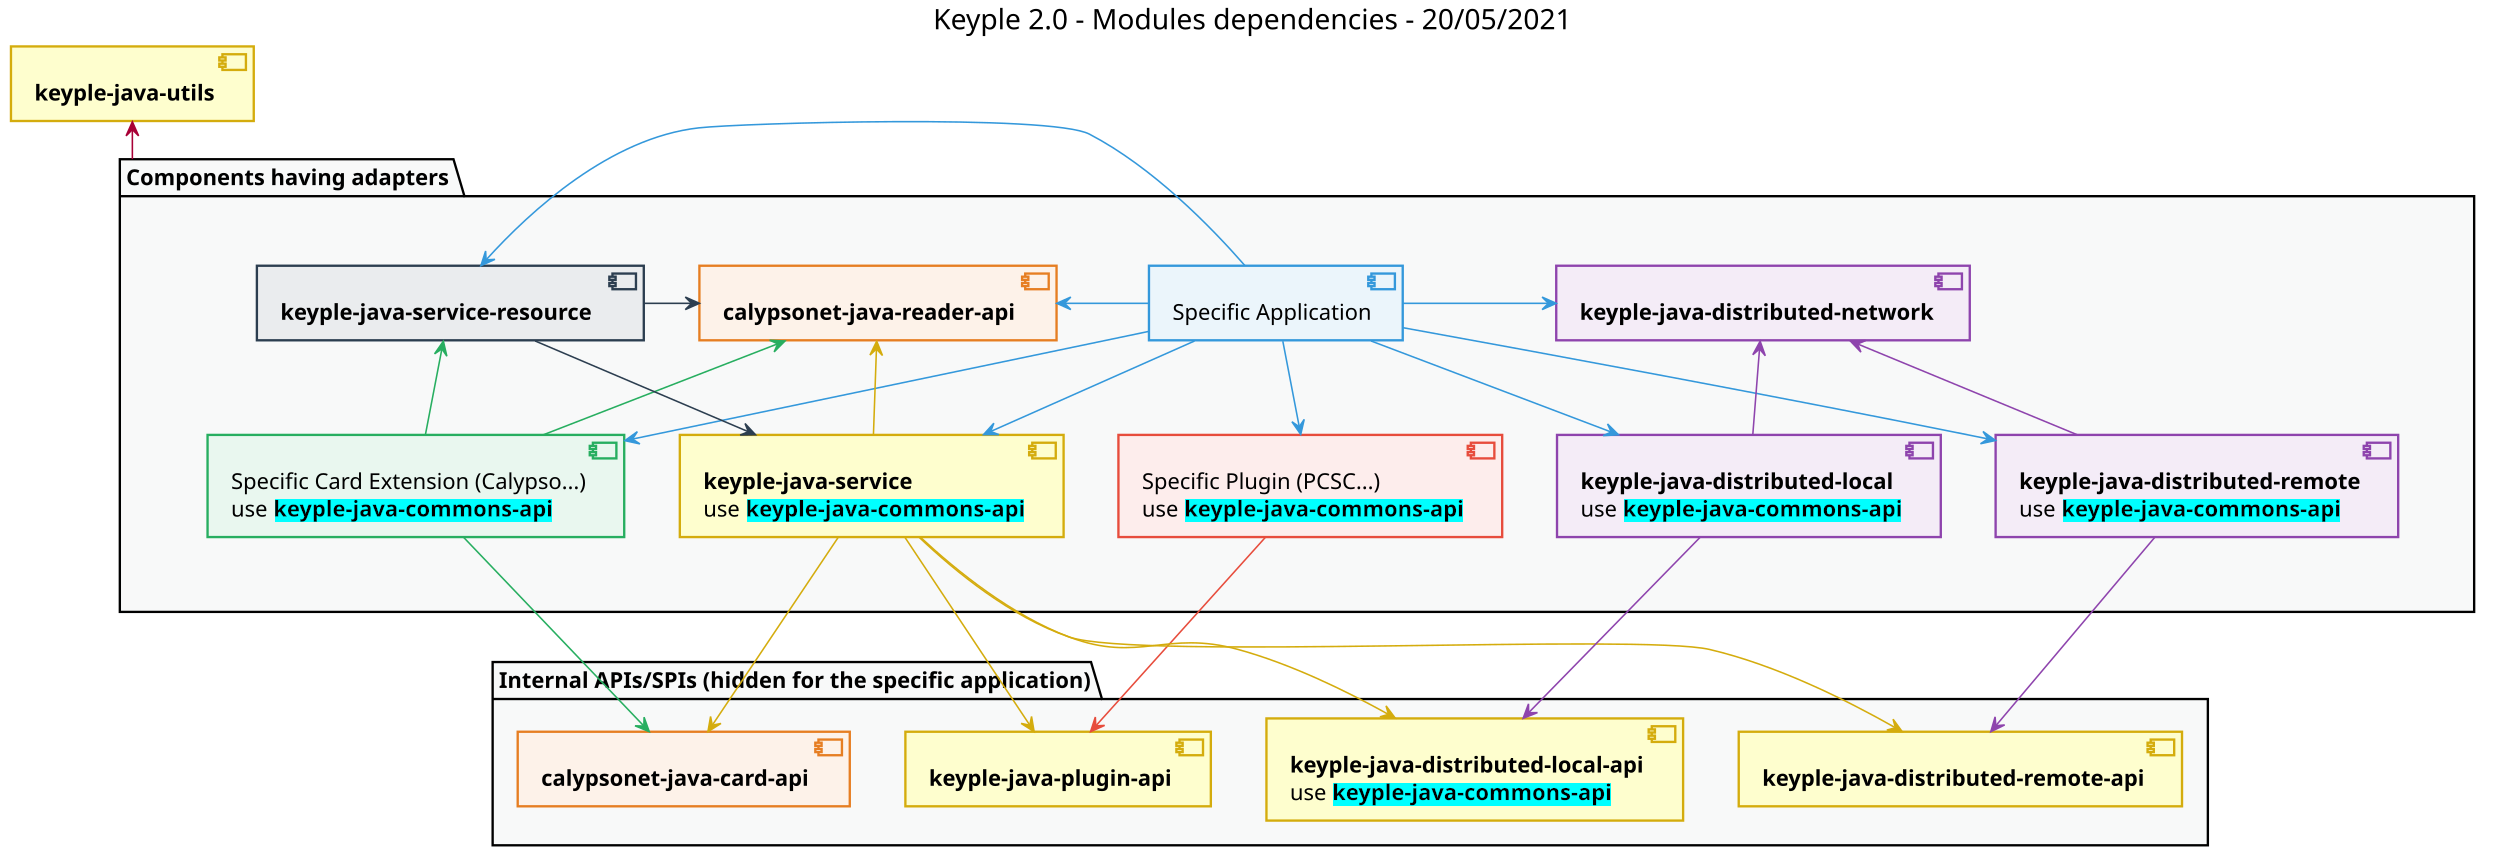
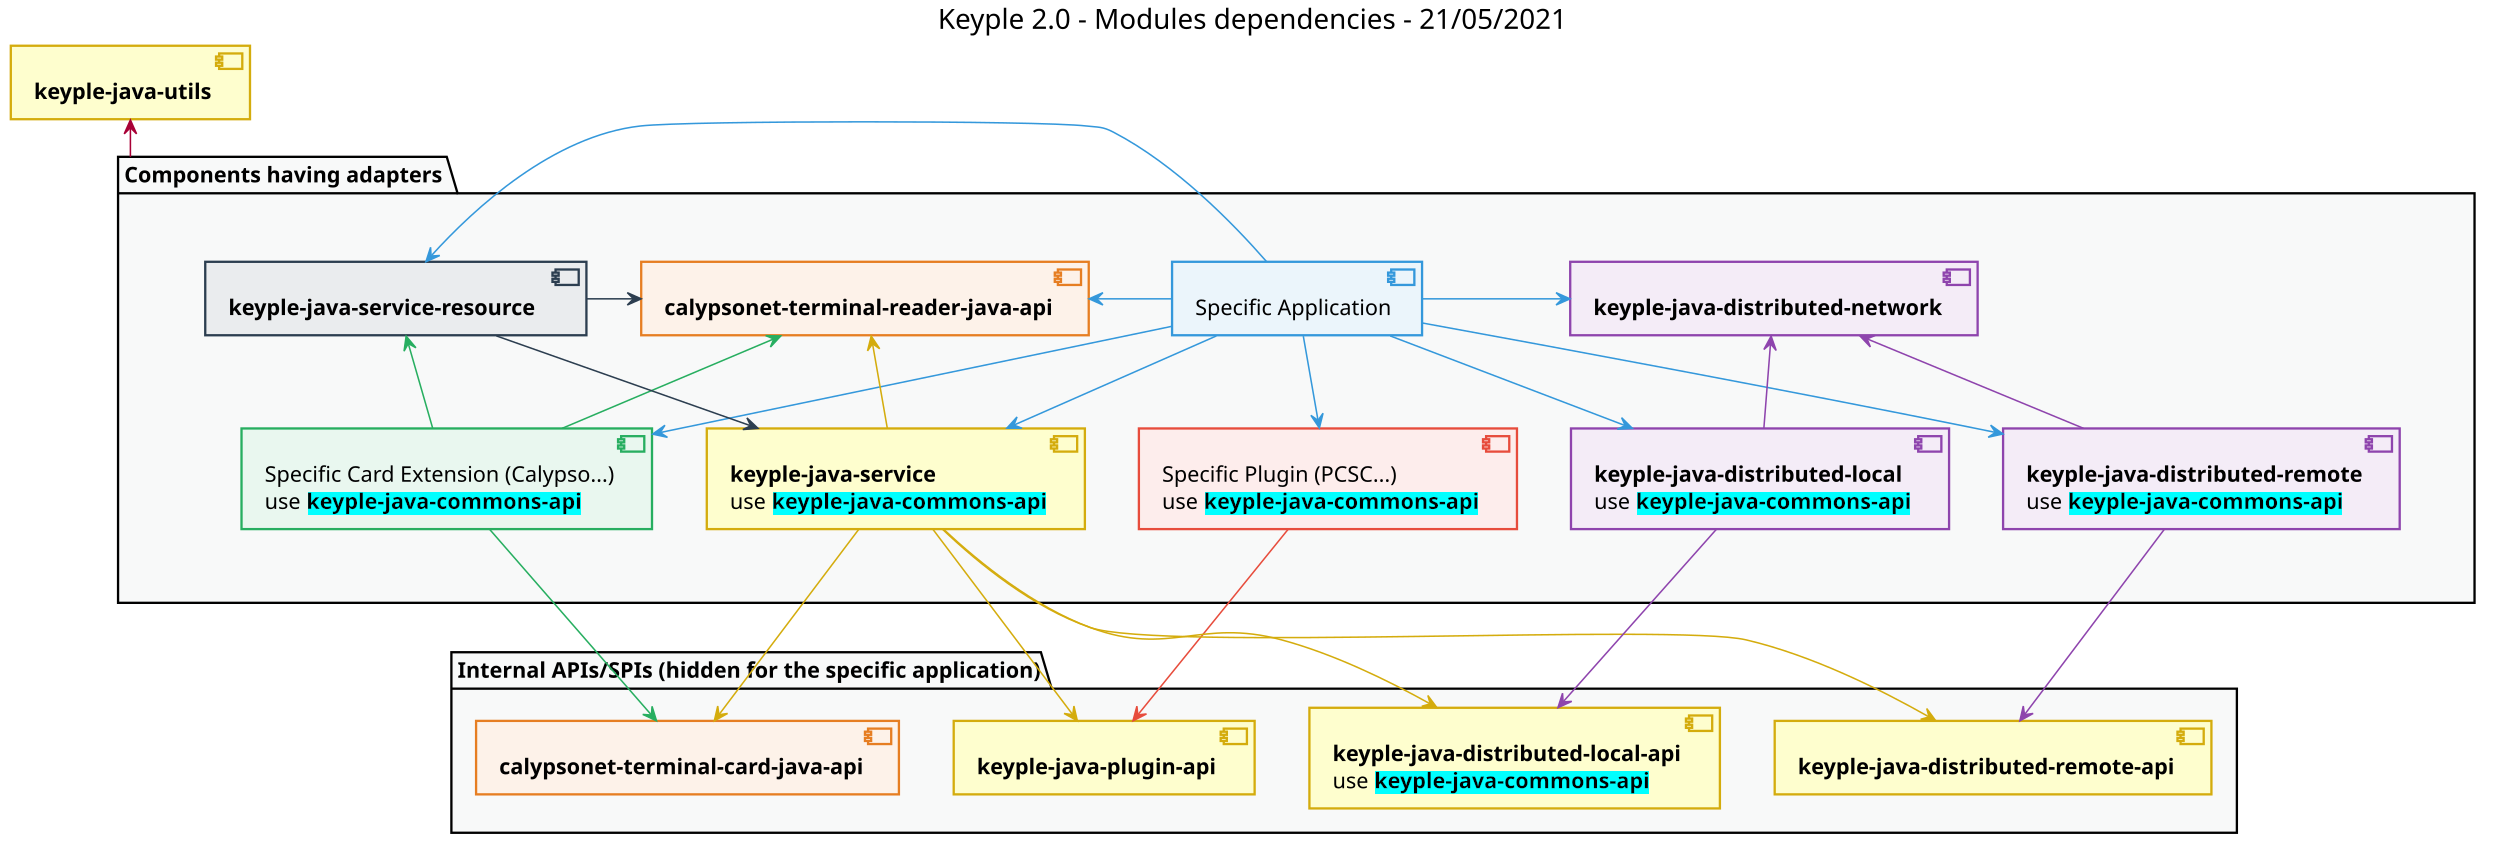
- <svg xmlns="http://www.w3.org/2000/svg" contentScriptType="application/ecmascript" contentStyleType="text/css" height="1365px" preserveAspectRatio="none" style="width:3990px;height:1365px;" version="1.1" viewBox="0 0 3990 1365" width="3990px" zoomAndPan="magnify">
+ <svg xmlns="http://www.w3.org/2000/svg" contentScriptType="application/ecmascript" contentStyleType="text/css" height="1365px" preserveAspectRatio="none" style="width:4050px;height:1365px;" version="1.1" viewBox="0 0 4050 1365" width="4050px" zoomAndPan="magnify">
  <defs>
-     <filter height="1" id="b7aidb6h3gemu0" width="1" x="0" y="0">
+     <filter height="1" id="b1fdxbdo83kzq50" width="1" x="0" y="0">
      <feFlood flood-color="#00FFFF" result="flood" />
      <feComposite in="SourceGraphic" in2="flood" operator="over" />
    </filter>
  </defs>
  <g>
-     <text fill="#000000" font-family="sans-serif" font-size="45" lengthAdjust="spacing" textLength="980" x="1489.375" y="46.714">Keyple 2.0 - Modules dependencies - 20/05/2021</text>
-     <polygon fill="#F8F9F9" points="191.25,254.102,723.75,254.102,741.25,313.125,3948.75,313.125,3948.75,976.602,191.25,976.602,191.25,254.102" style="stroke:#000000;stroke-width:3.75;" />
+     <text fill="#000000" font-family="sans-serif" font-size="45" lengthAdjust="spacing" textLength="980" x="1519.375" y="46.714">Keyple 2.0 - Modules dependencies - 21/05/2021</text>
+     <polygon fill="#F8F9F9" points="191.25,254.102,723.75,254.102,741.25,313.125,4008.75,313.125,4008.75,976.602,191.25,976.602,191.25,254.102" style="stroke:#000000;stroke-width:3.75;" />
    <line style="stroke:#000000;stroke-width:3.75;" x1="191.25" x2="741.25" y1="313.125" y2="313.125" />
    <text fill="#000000" font-family="sans-serif" font-size="35" font-weight="bold" lengthAdjust="spacing" textLength="517.5" x="201.25" y="295.435">Components having adapters</text>
-     <polygon fill="#F8F9F9" points="786.25,1056.602,1741.25,1056.602,1758.75,1115.625,3523.75,1115.625,3523.75,1349.102,786.25,1349.102,786.25,1056.602" style="stroke:#000000;stroke-width:3.75;" />
-     <line style="stroke:#000000;stroke-width:3.75;" x1="786.25" x2="1758.75" y1="1115.625" y2="1115.625" />
-     <text fill="#000000" font-family="sans-serif" font-size="35" font-weight="bold" lengthAdjust="spacing" textLength="940" x="796.25" y="1097.935">Internal APIs/SPIs (hidden for the specific application)</text>
-     <rect fill="#EBF5FB" height="119.023" style="stroke:#3498DB;stroke-width:3.75;" width="405" x="1833.75" y="424.102" />
-     <rect fill="#EBF5FB" height="25" style="stroke:#3498DB;stroke-width:3.75;" width="37.5" x="2188.75" y="436.602" />
-     <rect fill="#EBF5FB" height="5" style="stroke:#3498DB;stroke-width:3.75;" width="10" x="2183.75" y="441.602" />
-     <rect fill="#EBF5FB" height="5" style="stroke:#3498DB;stroke-width:3.75;" width="10" x="2183.75" y="451.602" />
-     <text fill="#000000" font-family="sans-serif" font-size="35" lengthAdjust="spacing" textLength="305" x="1871.25" y="510.435">Specific Application</text>
-     <rect fill="#FDEDEC" height="163.047" style="stroke:#E74C3C;stroke-width:3.75;" width="612.5" x="1785" y="694.102" />
-     <rect fill="#FDEDEC" height="25" style="stroke:#E74C3C;stroke-width:3.75;" width="37.5" x="2347.5" y="706.602" />
-     <rect fill="#FDEDEC" height="5" style="stroke:#E74C3C;stroke-width:3.75;" width="10" x="2342.5" y="711.602" />
-     <rect fill="#FDEDEC" height="5" style="stroke:#E74C3C;stroke-width:3.75;" width="10" x="2342.5" y="721.602" />
-     <text fill="#000000" font-family="sans-serif" font-size="35" lengthAdjust="spacing" textLength="390" x="1822.5" y="780.435">Specific Plugin (PCSC...)</text>
-     <text fill="#000000" font-family="sans-serif" font-size="35" lengthAdjust="spacing" textLength="57.5" x="1822.5" y="824.458">use</text>
-     <text fill="#000000" filter="url(#b7aidb6h3gemu0)" font-family="sans-serif" font-size="35" font-weight="bold" lengthAdjust="spacing" textLength="445" x="1890" y="824.458">keyple-java-commons-api</text>
-     <rect fill="#E9F7EF" height="163.047" style="stroke:#27AE60;stroke-width:3.75;" width="665" x="331.25" y="694.102" />
-     <rect fill="#E9F7EF" height="25" style="stroke:#27AE60;stroke-width:3.75;" width="37.5" x="946.25" y="706.602" />
-     <rect fill="#E9F7EF" height="5" style="stroke:#27AE60;stroke-width:3.75;" width="10" x="941.25" y="711.602" />
-     <rect fill="#E9F7EF" height="5" style="stroke:#27AE60;stroke-width:3.75;" width="10" x="941.25" y="721.602" />
-     <text fill="#000000" font-family="sans-serif" font-size="35" lengthAdjust="spacing" textLength="565" x="368.75" y="780.435">Specific Card Extension (Calypso...)</text>
-     <text fill="#000000" font-family="sans-serif" font-size="35" lengthAdjust="spacing" textLength="57.5" x="368.75" y="824.458">use</text>
-     <text fill="#000000" filter="url(#b7aidb6h3gemu0)" font-family="sans-serif" font-size="35" font-weight="bold" lengthAdjust="spacing" textLength="445" x="436.25" y="824.458">keyple-java-commons-api</text>
-     <rect fill="#FDF2E9" height="119.023" style="stroke:#E67E22;stroke-width:3.75;" width="570" x="1116.25" y="424.102" />
-     <rect fill="#FDF2E9" height="25" style="stroke:#E67E22;stroke-width:3.75;" width="37.5" x="1636.25" y="436.602" />
-     <rect fill="#FDF2E9" height="5" style="stroke:#E67E22;stroke-width:3.75;" width="10" x="1631.25" y="441.602" />
-     <rect fill="#FDF2E9" height="5" style="stroke:#E67E22;stroke-width:3.75;" width="10" x="1631.25" y="451.602" />
-     <text fill="#000000" font-family="sans-serif" font-size="35" font-weight="bold" lengthAdjust="spacing" textLength="470" x="1153.75" y="510.435">calypsonet-java-reader-api</text>
-     <rect fill="#FEFECE" height="163.047" style="stroke:#D4AC0D;stroke-width:3.75;" width="612.5" x="1085" y="694.102" />
-     <rect fill="#FEFECE" height="25" style="stroke:#D4AC0D;stroke-width:3.75;" width="37.5" x="1647.5" y="706.602" />
-     <rect fill="#FEFECE" height="5" style="stroke:#D4AC0D;stroke-width:3.75;" width="10" x="1642.5" y="711.602" />
-     <rect fill="#FEFECE" height="5" style="stroke:#D4AC0D;stroke-width:3.75;" width="10" x="1642.5" y="721.602" />
-     <text fill="#000000" font-family="sans-serif" font-size="35" font-weight="bold" lengthAdjust="spacing" textLength="345" x="1122.5" y="780.435">keyple-java-service</text>
-     <text fill="#000000" font-family="sans-serif" font-size="35" lengthAdjust="spacing" textLength="57.5" x="1122.5" y="824.458">use</text>
-     <text fill="#000000" filter="url(#b7aidb6h3gemu0)" font-family="sans-serif" font-size="35" font-weight="bold" lengthAdjust="spacing" textLength="445" x="1190" y="824.458">keyple-java-commons-api</text>
-     <rect fill="#EAECEE" height="119.023" style="stroke:#2C3E50;stroke-width:3.75;" width="617.5" x="410" y="424.102" />
-     <rect fill="#EAECEE" height="25" style="stroke:#2C3E50;stroke-width:3.75;" width="37.5" x="977.5" y="436.602" />
-     <rect fill="#EAECEE" height="5" style="stroke:#2C3E50;stroke-width:3.75;" width="10" x="972.5" y="441.602" />
-     <rect fill="#EAECEE" height="5" style="stroke:#2C3E50;stroke-width:3.75;" width="10" x="972.5" y="451.602" />
-     <text fill="#000000" font-family="sans-serif" font-size="35" font-weight="bold" lengthAdjust="spacing" textLength="517.5" x="447.5" y="510.435">keyple-java-service-resource</text>
-     <rect fill="#F4ECF7" height="163.047" style="stroke:#8E44AD;stroke-width:3.75;" width="612.5" x="2485" y="694.102" />
-     <rect fill="#F4ECF7" height="25" style="stroke:#8E44AD;stroke-width:3.75;" width="37.5" x="3047.5" y="706.602" />
-     <rect fill="#F4ECF7" height="5" style="stroke:#8E44AD;stroke-width:3.75;" width="10" x="3042.5" y="711.602" />
-     <rect fill="#F4ECF7" height="5" style="stroke:#8E44AD;stroke-width:3.75;" width="10" x="3042.5" y="721.602" />
-     <text fill="#000000" font-family="sans-serif" font-size="35" font-weight="bold" lengthAdjust="spacing" textLength="500" x="2522.5" y="780.435">keyple-java-distributed-local</text>
-     <text fill="#000000" font-family="sans-serif" font-size="35" lengthAdjust="spacing" textLength="57.5" x="2522.5" y="824.458">use</text>
-     <text fill="#000000" filter="url(#b7aidb6h3gemu0)" font-family="sans-serif" font-size="35" font-weight="bold" lengthAdjust="spacing" textLength="445" x="2590" y="824.458">keyple-java-commons-api</text>
-     <rect fill="#F4ECF7" height="119.023" style="stroke:#8E44AD;stroke-width:3.75;" width="660" x="2483.75" y="424.102" />
-     <rect fill="#F4ECF7" height="25" style="stroke:#8E44AD;stroke-width:3.75;" width="37.5" x="3093.75" y="436.602" />
-     <rect fill="#F4ECF7" height="5" style="stroke:#8E44AD;stroke-width:3.75;" width="10" x="3088.75" y="441.602" />
-     <rect fill="#F4ECF7" height="5" style="stroke:#8E44AD;stroke-width:3.75;" width="10" x="3088.75" y="451.602" />
-     <text fill="#000000" font-family="sans-serif" font-size="35" font-weight="bold" lengthAdjust="spacing" textLength="560" x="2521.25" y="510.435">keyple-java-distributed-network</text>
-     <rect fill="#F4ECF7" height="163.047" style="stroke:#8E44AD;stroke-width:3.75;" width="642.5" x="3185" y="694.102" />
-     <rect fill="#F4ECF7" height="25" style="stroke:#8E44AD;stroke-width:3.75;" width="37.5" x="3777.5" y="706.602" />
-     <rect fill="#F4ECF7" height="5" style="stroke:#8E44AD;stroke-width:3.75;" width="10" x="3772.5" y="711.602" />
-     <rect fill="#F4ECF7" height="5" style="stroke:#8E44AD;stroke-width:3.75;" width="10" x="3772.5" y="721.602" />
-     <text fill="#000000" font-family="sans-serif" font-size="35" font-weight="bold" lengthAdjust="spacing" textLength="542.5" x="3222.5" y="780.435">keyple-java-distributed-remote</text>
-     <text fill="#000000" font-family="sans-serif" font-size="35" lengthAdjust="spacing" textLength="57.5" x="3222.5" y="824.458">use</text>
-     <text fill="#000000" filter="url(#b7aidb6h3gemu0)" font-family="sans-serif" font-size="35" font-weight="bold" lengthAdjust="spacing" textLength="445" x="3290" y="824.458">keyple-java-commons-api</text>
-     <rect fill="#FEFECE" height="119.023" style="stroke:#D4AC0D;stroke-width:3.75;" width="487.5" x="1445" y="1167.852" />
-     <rect fill="#FEFECE" height="25" style="stroke:#D4AC0D;stroke-width:3.75;" width="37.5" x="1882.5" y="1180.352" />
-     <rect fill="#FEFECE" height="5" style="stroke:#D4AC0D;stroke-width:3.75;" width="10" x="1877.5" y="1185.352" />
-     <rect fill="#FEFECE" height="5" style="stroke:#D4AC0D;stroke-width:3.75;" width="10" x="1877.5" y="1195.352" />
-     <text fill="#000000" font-family="sans-serif" font-size="35" font-weight="bold" lengthAdjust="spacing" textLength="387.5" x="1482.5" y="1254.185">keyple-java-plugin-api</text>
-     <rect fill="#FDF2E9" height="119.023" style="stroke:#E67E22;stroke-width:3.75;" width="530" x="826.25" y="1167.852" />
-     <rect fill="#FDF2E9" height="25" style="stroke:#E67E22;stroke-width:3.75;" width="37.5" x="1306.25" y="1180.352" />
-     <rect fill="#FDF2E9" height="5" style="stroke:#E67E22;stroke-width:3.75;" width="10" x="1301.25" y="1185.352" />
-     <rect fill="#FDF2E9" height="5" style="stroke:#E67E22;stroke-width:3.75;" width="10" x="1301.25" y="1195.352" />
-     <text fill="#000000" font-family="sans-serif" font-size="35" font-weight="bold" lengthAdjust="spacing" textLength="430" x="863.75" y="1254.185">calypsonet-java-card-api</text>
-     <rect fill="#FEFECE" height="163.047" style="stroke:#D4AC0D;stroke-width:3.75;" width="665" x="2021.25" y="1146.602" />
-     <rect fill="#FEFECE" height="25" style="stroke:#D4AC0D;stroke-width:3.75;" width="37.5" x="2636.25" y="1159.102" />
-     <rect fill="#FEFECE" height="5" style="stroke:#D4AC0D;stroke-width:3.75;" width="10" x="2631.25" y="1164.102" />
-     <rect fill="#FEFECE" height="5" style="stroke:#D4AC0D;stroke-width:3.75;" width="10" x="2631.25" y="1174.102" />
-     <text fill="#000000" font-family="sans-serif" font-size="35" font-weight="bold" lengthAdjust="spacing" textLength="565" x="2058.75" y="1232.935">keyple-java-distributed-local-api</text>
-     <text fill="#000000" font-family="sans-serif" font-size="35" lengthAdjust="spacing" textLength="57.5" x="2058.75" y="1276.958">use</text>
-     <text fill="#000000" filter="url(#b7aidb6h3gemu0)" font-family="sans-serif" font-size="35" font-weight="bold" lengthAdjust="spacing" textLength="445" x="2126.25" y="1276.958">keyple-java-commons-api</text>
-     <rect fill="#FEFECE" height="119.023" style="stroke:#D4AC0D;stroke-width:3.75;" width="707.5" x="2775" y="1167.852" />
-     <rect fill="#FEFECE" height="25" style="stroke:#D4AC0D;stroke-width:3.75;" width="37.5" x="3432.5" y="1180.352" />
-     <rect fill="#FEFECE" height="5" style="stroke:#D4AC0D;stroke-width:3.75;" width="10" x="3427.5" y="1185.352" />
-     <rect fill="#FEFECE" height="5" style="stroke:#D4AC0D;stroke-width:3.75;" width="10" x="3427.5" y="1195.352" />
-     <text fill="#000000" font-family="sans-serif" font-size="35" font-weight="bold" lengthAdjust="spacing" textLength="607.5" x="2812.5" y="1254.185">keyple-java-distributed-remote-api</text>
+     <polygon fill="#F8F9F9" points="731.25,1056.602,1686.25,1056.602,1703.75,1115.625,3623.75,1115.625,3623.75,1349.102,731.25,1349.102,731.25,1056.602" style="stroke:#000000;stroke-width:3.75;" />
+     <line style="stroke:#000000;stroke-width:3.75;" x1="731.25" x2="1703.75" y1="1115.625" y2="1115.625" />
+     <text fill="#000000" font-family="sans-serif" font-size="35" font-weight="bold" lengthAdjust="spacing" textLength="940" x="741.25" y="1097.935">Internal APIs/SPIs (hidden for the specific application)</text>
+     <rect fill="#EBF5FB" height="119.023" style="stroke:#3498DB;stroke-width:3.75;" width="405" x="1898.75" y="424.102" />
+     <rect fill="#EBF5FB" height="25" style="stroke:#3498DB;stroke-width:3.75;" width="37.5" x="2253.75" y="436.602" />
+     <rect fill="#EBF5FB" height="5" style="stroke:#3498DB;stroke-width:3.75;" width="10" x="2248.75" y="441.602" />
+     <rect fill="#EBF5FB" height="5" style="stroke:#3498DB;stroke-width:3.75;" width="10" x="2248.75" y="451.602" />
+     <text fill="#000000" font-family="sans-serif" font-size="35" lengthAdjust="spacing" textLength="305" x="1936.25" y="510.435">Specific Application</text>
+     <rect fill="#FDEDEC" height="163.047" style="stroke:#E74C3C;stroke-width:3.75;" width="612.5" x="1845" y="694.102" />
+     <rect fill="#FDEDEC" height="25" style="stroke:#E74C3C;stroke-width:3.75;" width="37.5" x="2407.5" y="706.602" />
+     <rect fill="#FDEDEC" height="5" style="stroke:#E74C3C;stroke-width:3.75;" width="10" x="2402.5" y="711.602" />
+     <rect fill="#FDEDEC" height="5" style="stroke:#E74C3C;stroke-width:3.75;" width="10" x="2402.5" y="721.602" />
+     <text fill="#000000" font-family="sans-serif" font-size="35" lengthAdjust="spacing" textLength="390" x="1882.5" y="780.435">Specific Plugin (PCSC...)</text>
+     <text fill="#000000" font-family="sans-serif" font-size="35" lengthAdjust="spacing" textLength="57.5" x="1882.5" y="824.458">use</text>
+     <text fill="#000000" filter="url(#b1fdxbdo83kzq50)" font-family="sans-serif" font-size="35" font-weight="bold" lengthAdjust="spacing" textLength="445" x="1950" y="824.458">keyple-java-commons-api</text>
+     <rect fill="#E9F7EF" height="163.047" style="stroke:#27AE60;stroke-width:3.75;" width="665" x="391.25" y="694.102" />
+     <rect fill="#E9F7EF" height="25" style="stroke:#27AE60;stroke-width:3.75;" width="37.5" x="1006.25" y="706.602" />
+     <rect fill="#E9F7EF" height="5" style="stroke:#27AE60;stroke-width:3.75;" width="10" x="1001.25" y="711.602" />
+     <rect fill="#E9F7EF" height="5" style="stroke:#27AE60;stroke-width:3.75;" width="10" x="1001.25" y="721.602" />
+     <text fill="#000000" font-family="sans-serif" font-size="35" lengthAdjust="spacing" textLength="565" x="428.75" y="780.435">Specific Card Extension (Calypso...)</text>
+     <text fill="#000000" font-family="sans-serif" font-size="35" lengthAdjust="spacing" textLength="57.5" x="428.75" y="824.458">use</text>
+     <text fill="#000000" filter="url(#b1fdxbdo83kzq50)" font-family="sans-serif" font-size="35" font-weight="bold" lengthAdjust="spacing" textLength="445" x="496.25" y="824.458">keyple-java-commons-api</text>
+     <rect fill="#FDF2E9" height="119.023" style="stroke:#E67E22;stroke-width:3.75;" width="725" x="1038.75" y="424.102" />
+     <rect fill="#FDF2E9" height="25" style="stroke:#E67E22;stroke-width:3.75;" width="37.5" x="1713.75" y="436.602" />
+     <rect fill="#FDF2E9" height="5" style="stroke:#E67E22;stroke-width:3.75;" width="10" x="1708.75" y="441.602" />
+     <rect fill="#FDF2E9" height="5" style="stroke:#E67E22;stroke-width:3.75;" width="10" x="1708.75" y="451.602" />
+     <text fill="#000000" font-family="sans-serif" font-size="35" font-weight="bold" lengthAdjust="spacing" textLength="625" x="1076.25" y="510.435">calypsonet-terminal-reader-java-api</text>
+     <rect fill="#FEFECE" height="163.047" style="stroke:#D4AC0D;stroke-width:3.75;" width="612.5" x="1145" y="694.102" />
+     <rect fill="#FEFECE" height="25" style="stroke:#D4AC0D;stroke-width:3.75;" width="37.5" x="1707.5" y="706.602" />
+     <rect fill="#FEFECE" height="5" style="stroke:#D4AC0D;stroke-width:3.75;" width="10" x="1702.5" y="711.602" />
+     <rect fill="#FEFECE" height="5" style="stroke:#D4AC0D;stroke-width:3.75;" width="10" x="1702.5" y="721.602" />
+     <text fill="#000000" font-family="sans-serif" font-size="35" font-weight="bold" lengthAdjust="spacing" textLength="345" x="1182.5" y="780.435">keyple-java-service</text>
+     <text fill="#000000" font-family="sans-serif" font-size="35" lengthAdjust="spacing" textLength="57.5" x="1182.5" y="824.458">use</text>
+     <text fill="#000000" filter="url(#b1fdxbdo83kzq50)" font-family="sans-serif" font-size="35" font-weight="bold" lengthAdjust="spacing" textLength="445" x="1250" y="824.458">keyple-java-commons-api</text>
+     <rect fill="#EAECEE" height="119.023" style="stroke:#2C3E50;stroke-width:3.75;" width="617.5" x="332.5" y="424.102" />
+     <rect fill="#EAECEE" height="25" style="stroke:#2C3E50;stroke-width:3.75;" width="37.5" x="900" y="436.602" />
+     <rect fill="#EAECEE" height="5" style="stroke:#2C3E50;stroke-width:3.75;" width="10" x="895" y="441.602" />
+     <rect fill="#EAECEE" height="5" style="stroke:#2C3E50;stroke-width:3.75;" width="10" x="895" y="451.602" />
+     <text fill="#000000" font-family="sans-serif" font-size="35" font-weight="bold" lengthAdjust="spacing" textLength="517.5" x="370" y="510.435">keyple-java-service-resource</text>
+     <rect fill="#F4ECF7" height="163.047" style="stroke:#8E44AD;stroke-width:3.75;" width="612.5" x="2545" y="694.102" />
+     <rect fill="#F4ECF7" height="25" style="stroke:#8E44AD;stroke-width:3.75;" width="37.5" x="3107.5" y="706.602" />
+     <rect fill="#F4ECF7" height="5" style="stroke:#8E44AD;stroke-width:3.75;" width="10" x="3102.5" y="711.602" />
+     <rect fill="#F4ECF7" height="5" style="stroke:#8E44AD;stroke-width:3.75;" width="10" x="3102.5" y="721.602" />
+     <text fill="#000000" font-family="sans-serif" font-size="35" font-weight="bold" lengthAdjust="spacing" textLength="500" x="2582.5" y="780.435">keyple-java-distributed-local</text>
+     <text fill="#000000" font-family="sans-serif" font-size="35" lengthAdjust="spacing" textLength="57.5" x="2582.5" y="824.458">use</text>
+     <text fill="#000000" filter="url(#b1fdxbdo83kzq50)" font-family="sans-serif" font-size="35" font-weight="bold" lengthAdjust="spacing" textLength="445" x="2650" y="824.458">keyple-java-commons-api</text>
+     <rect fill="#F4ECF7" height="119.023" style="stroke:#8E44AD;stroke-width:3.75;" width="660" x="2543.75" y="424.102" />
+     <rect fill="#F4ECF7" height="25" style="stroke:#8E44AD;stroke-width:3.75;" width="37.5" x="3153.75" y="436.602" />
+     <rect fill="#F4ECF7" height="5" style="stroke:#8E44AD;stroke-width:3.75;" width="10" x="3148.75" y="441.602" />
+     <rect fill="#F4ECF7" height="5" style="stroke:#8E44AD;stroke-width:3.75;" width="10" x="3148.75" y="451.602" />
+     <text fill="#000000" font-family="sans-serif" font-size="35" font-weight="bold" lengthAdjust="spacing" textLength="560" x="2581.25" y="510.435">keyple-java-distributed-network</text>
+     <rect fill="#F4ECF7" height="163.047" style="stroke:#8E44AD;stroke-width:3.75;" width="642.5" x="3245" y="694.102" />
+     <rect fill="#F4ECF7" height="25" style="stroke:#8E44AD;stroke-width:3.75;" width="37.5" x="3837.5" y="706.602" />
+     <rect fill="#F4ECF7" height="5" style="stroke:#8E44AD;stroke-width:3.75;" width="10" x="3832.5" y="711.602" />
+     <rect fill="#F4ECF7" height="5" style="stroke:#8E44AD;stroke-width:3.75;" width="10" x="3832.5" y="721.602" />
+     <text fill="#000000" font-family="sans-serif" font-size="35" font-weight="bold" lengthAdjust="spacing" textLength="542.5" x="3282.5" y="780.435">keyple-java-distributed-remote</text>
+     <text fill="#000000" font-family="sans-serif" font-size="35" lengthAdjust="spacing" textLength="57.5" x="3282.5" y="824.458">use</text>
+     <text fill="#000000" filter="url(#b1fdxbdo83kzq50)" font-family="sans-serif" font-size="35" font-weight="bold" lengthAdjust="spacing" textLength="445" x="3350" y="824.458">keyple-java-commons-api</text>
+     <rect fill="#FEFECE" height="119.023" style="stroke:#D4AC0D;stroke-width:3.75;" width="487.5" x="1545" y="1167.852" />
+     <rect fill="#FEFECE" height="25" style="stroke:#D4AC0D;stroke-width:3.75;" width="37.5" x="1982.5" y="1180.352" />
+     <rect fill="#FEFECE" height="5" style="stroke:#D4AC0D;stroke-width:3.75;" width="10" x="1977.5" y="1185.352" />
+     <rect fill="#FEFECE" height="5" style="stroke:#D4AC0D;stroke-width:3.75;" width="10" x="1977.5" y="1195.352" />
+     <text fill="#000000" font-family="sans-serif" font-size="35" font-weight="bold" lengthAdjust="spacing" textLength="387.5" x="1582.5" y="1254.185">keyple-java-plugin-api</text>
+     <rect fill="#FDF2E9" height="119.023" style="stroke:#E67E22;stroke-width:3.75;" width="685" x="771.25" y="1167.852" />
+     <rect fill="#FDF2E9" height="25" style="stroke:#E67E22;stroke-width:3.75;" width="37.5" x="1406.25" y="1180.352" />
+     <rect fill="#FDF2E9" height="5" style="stroke:#E67E22;stroke-width:3.75;" width="10" x="1401.25" y="1185.352" />
+     <rect fill="#FDF2E9" height="5" style="stroke:#E67E22;stroke-width:3.75;" width="10" x="1401.25" y="1195.352" />
+     <text fill="#000000" font-family="sans-serif" font-size="35" font-weight="bold" lengthAdjust="spacing" textLength="585" x="808.75" y="1254.185">calypsonet-terminal-card-java-api</text>
+     <rect fill="#FEFECE" height="163.047" style="stroke:#D4AC0D;stroke-width:3.75;" width="665" x="2121.25" y="1146.602" />
+     <rect fill="#FEFECE" height="25" style="stroke:#D4AC0D;stroke-width:3.75;" width="37.5" x="2736.25" y="1159.102" />
+     <rect fill="#FEFECE" height="5" style="stroke:#D4AC0D;stroke-width:3.75;" width="10" x="2731.25" y="1164.102" />
+     <rect fill="#FEFECE" height="5" style="stroke:#D4AC0D;stroke-width:3.75;" width="10" x="2731.25" y="1174.102" />
+     <text fill="#000000" font-family="sans-serif" font-size="35" font-weight="bold" lengthAdjust="spacing" textLength="565" x="2158.75" y="1232.935">keyple-java-distributed-local-api</text>
+     <text fill="#000000" font-family="sans-serif" font-size="35" lengthAdjust="spacing" textLength="57.5" x="2158.75" y="1276.958">use</text>
+     <text fill="#000000" filter="url(#b1fdxbdo83kzq50)" font-family="sans-serif" font-size="35" font-weight="bold" lengthAdjust="spacing" textLength="445" x="2226.25" y="1276.958">keyple-java-commons-api</text>
+     <rect fill="#FEFECE" height="119.023" style="stroke:#D4AC0D;stroke-width:3.75;" width="707.5" x="2875" y="1167.852" />
+     <rect fill="#FEFECE" height="25" style="stroke:#D4AC0D;stroke-width:3.75;" width="37.5" x="3532.5" y="1180.352" />
+     <rect fill="#FEFECE" height="5" style="stroke:#D4AC0D;stroke-width:3.75;" width="10" x="3527.5" y="1185.352" />
+     <rect fill="#FEFECE" height="5" style="stroke:#D4AC0D;stroke-width:3.75;" width="10" x="3527.5" y="1195.352" />
+     <text fill="#000000" font-family="sans-serif" font-size="35" font-weight="bold" lengthAdjust="spacing" textLength="607.5" x="2912.5" y="1254.185">keyple-java-distributed-remote-api</text>
    <rect fill="#FEFECE" height="119.023" style="stroke:#D4AC0D;stroke-width:3.75;" width="387.5" x="17.5" y="74.102" />
    <rect fill="#FEFECE" height="25" style="stroke:#D4AC0D;stroke-width:3.75;" width="37.5" x="355" y="86.602" />
    <rect fill="#FEFECE" height="5" style="stroke:#D4AC0D;stroke-width:3.75;" width="10" x="350" y="91.602" />
    <rect fill="#FEFECE" height="5" style="stroke:#D4AC0D;stroke-width:3.75;" width="10" x="350" y="101.602" />
    <text fill="#000000" font-family="sans-serif" font-size="35" font-weight="bold" lengthAdjust="spacing" textLength="287.5" x="55" y="160.435">keyple-java-utils</text>
-     <path d="M2047.38,544.529 C2054.898,583.652 2064.98,636.129 2073.585,680.909 " fill="none" id="application-to-plugin" style="stroke:#3498DB;stroke-width:2.5;" />
-     <polygon fill="#3498DB" points="2075.968,693.317,2081.545,669.334,2073.61,681.041,2061.904,673.106,2075.968,693.317" style="stroke:#3498DB;stroke-width:2.5;" />
-     <path d="M1906.5,544.184 C1813.34,585.529 1686.285,641.914 1581.658,688.349 " fill="none" id="application-to-service" style="stroke:#3498DB;stroke-width:2.5;" />
-     <polygon fill="#3498DB" points="1569.662,693.672,1594.285,693.686,1581.088,688.601,1586.172,675.405,1569.662,693.672" style="stroke:#3498DB;stroke-width:2.5;" />
-     <path d="M776.628,413.822 C847.013,336.199 974.01,220.009 1115,204.102 C1183.878,196.329 1677.295,182.042 1738.75,214.102 C1839.55,266.687 1932.598,361.769 1986.898,423.912 " fill="none" id="serviceResource-backto-application" style="stroke:#3498DB;stroke-width:2.5;" />
-     <polygon fill="#3498DB" points="767.495,424.029,789.949,413.927,775.829,414.713,775.044,400.593,767.495,424.029" style="stroke:#3498DB;stroke-width:2.5;" />
-     <path d="M1833.37,484.102 C1788.622,484.102 1743.872,484.102 1699.125,484.102 " fill="none" id="application-to-readerApi" style="stroke:#3498DB;stroke-width:2.5;" />
-     <polygon fill="#3498DB" points="1686.505,484.102,1709.005,494.102,1699.005,484.102,1709.005,474.102,1686.505,484.102" style="stroke:#3498DB;stroke-width:2.5;" />
-     <path d="M1833.297,528.922 C1632.223,570.852 1315.477,636.904 1041.25,694.102 C1030.888,696.264 1020.362,698.459 1009.74,700.674 " fill="none" id="application-to-extension" style="stroke:#3498DB;stroke-width:2.5;" />
-     <polygon fill="#3498DB" points="997.225,703.284,1021.293,708.476,1009.461,700.73,1017.207,688.898,997.225,703.284" style="stroke:#3498DB;stroke-width:2.5;" />
-     <path d="M2188.128,544.184 C2298.048,585.859 2448.28,642.819 2571.3,689.462 " fill="none" id="application-to-local" style="stroke:#3498DB;stroke-width:2.5;" />
-     <polygon fill="#3498DB" points="2583.125,693.942,2565.627,676.619,2571.436,689.513,2558.542,695.322,2583.125,693.942" style="stroke:#3498DB;stroke-width:2.5;" />
-     <path d="M2470.32,484.102 C2393.207,484.102 2316.093,484.102 2238.977,484.102 " fill="none" id="network-backto-application" style="stroke:#3498DB;stroke-width:2.5;" />
-     <polygon fill="#3498DB" points="2483.705,484.102,2461.205,474.102,2471.205,484.102,2461.205,494.102,2483.705,484.102" style="stroke:#3498DB;stroke-width:2.5;" />
-     <path d="M2239.215,523.027 C2461.102,563.239 2826.975,630.704 3141.25,694.102 C3151.525,696.174 3161.95,698.299 3172.5,700.464 " fill="none" id="application-to-remote" style="stroke:#3498DB;stroke-width:2.5;" />
-     <polygon fill="#3498DB" points="3184.9,703.019,3164.896,688.664,3172.66,700.484,3160.84,708.248,3184.9,703.019" style="stroke:#3498DB;stroke-width:2.5;" />
-     <path d="M739.195,856.827 C820.965,942.422 950.058,1077.554 1027.112,1158.214 " fill="none" id="extension-to-cardApi" style="stroke:#27AE60;stroke-width:2.5;" />
-     <polygon fill="#27AE60" points="1036.245,1167.774,1027.935,1144.597,1027.611,1158.735,1013.472,1158.411,1036.245,1167.774" style="stroke:#27AE60;stroke-width:2.5;" />
-     <path d="M1241.05,548.782 C1131.352,591.359 984.965,648.177 867.053,693.942 " fill="none" id="readerApi-backto-extension" style="stroke:#27AE60;stroke-width:2.5;" />
-     <polygon fill="#27AE60" points="1252.892,544.184,1228.299,543,1241.239,548.706,1235.533,561.645,1252.892,544.184" style="stroke:#27AE60;stroke-width:2.5;" />
-     <path d="M705.23,556.964 C697.298,598.252 687.25,650.539 679.033,693.317 " fill="none" id="serviceResource-backto-extension" style="stroke:#27AE60;stroke-width:2.5;" />
-     <polygon fill="#27AE60" points="707.62,544.529,693.556,564.74,705.263,556.805,713.197,568.511,707.62,544.529" style="stroke:#27AE60;stroke-width:2.5;" />
-     <path d="M2020.217,856.827 C1943.23,942.422 1821.685,1077.554 1749.135,1158.214 " fill="none" id="plugin-to-pluginApi" style="stroke:#E74C3C;stroke-width:2.5;" />
-     <polygon fill="#E74C3C" points="1740.537,1167.774,1763.02,1157.734,1748.897,1158.48,1748.15,1144.358,1740.537,1167.774" style="stroke:#E74C3C;stroke-width:2.5;" />
-     <path d="M1398.755,558.037 C1397.318,599.152 1395.51,650.909 1394.027,693.317 " fill="none" id="readerApi-backto-service" style="stroke:#D4AC0D;stroke-width:2.5;" />
-     <polygon fill="#D4AC0D" points="1399.227,544.529,1388.449,566.667,1398.792,557.021,1408.437,567.364,1399.227,544.529" style="stroke:#D4AC0D;stroke-width:2.5;" />
-     <path d="M1443.753,856.827 C1500.425,942.072 1589.763,1076.454 1643.46,1157.228 " fill="none" id="service-to-pluginApi" style="stroke:#D4AC0D;stroke-width:2.5;" />
-     <polygon fill="#D4AC0D" points="1650.473,1167.774,1646.345,1143.5,1643.553,1157.364,1629.689,1154.572,1650.473,1167.774" style="stroke:#D4AC0D;stroke-width:2.5;" />
-     <path d="M1338.307,856.827 C1281.158,942.072 1191.07,1076.454 1136.92,1157.228 " fill="none" id="service-to-cardApi" style="stroke:#D4AC0D;stroke-width:2.5;" />
-     <polygon fill="#D4AC0D" points="1129.85,1167.774,1150.684,1154.651,1136.809,1157.39,1134.07,1143.516,1129.85,1167.774" style="stroke:#D4AC0D;stroke-width:2.5;" />
-     <path d="M1467.005,857.532 C1526.122,913.702 1613.547,984.427 1706.25,1016.602 C1813.6,1053.859 2618.125,1010.672 2728.75,1036.602 C2834.925,1061.487 2946.4,1116.849 3024.625,1161.216 " fill="none" id="service-to-distributedRemoteApi" style="stroke:#D4AC0D;stroke-width:2.5;" />
-     <polygon fill="#D4AC0D" points="3035.9,1167.677,3021.346,1147.817,3025.053,1161.464,3011.406,1165.172,3035.9,1167.677" style="stroke:#D4AC0D;stroke-width:2.5;" />
-     <path d="M1468.16,856.649 C1527.537,911.979 1614.777,982.039 1706.25,1016.602 C1818.812,1059.132 1860.243,1004.647 1976.25,1036.602 C2059.735,1059.599 2146.588,1101.587 2215.907,1140.131 " fill="none" id="service-to-distributedLocalApi" style="stroke:#D4AC0D;stroke-width:2.5;" />
-     <polygon fill="#D4AC0D" points="2226.88,1146.284,2212.147,1126.556,2215.978,1140.169,2202.364,1144,2226.88,1146.284" style="stroke:#D4AC0D;stroke-width:2.5;" />
-     <path d="M1028.007,484.102 C1053.045,484.102 1078.085,484.102 1103.122,484.102 " fill="none" id="serviceResource-to-readerApi" style="stroke:#2C3E50;stroke-width:2.5;" />
-     <polygon fill="#2C3E50" points="1116.215,484.102,1093.715,474.102,1103.715,484.102,1093.715,494.102,1116.215,484.102" style="stroke:#2C3E50;stroke-width:2.5;" />
-     <path d="M854.033,544.184 C951.545,585.692 1084.678,642.359 1194.013,688.897 " fill="none" id="serviceResource-to-service" style="stroke:#2C3E50;stroke-width:2.5;" />
-     <polygon fill="#2C3E50" points="1205.865,693.942,1189.081,675.927,1194.364,689.045,1181.246,694.328,1205.865,693.942" style="stroke:#2C3E50;stroke-width:2.5;" />
-     <path d="M2808.125,558.037 C2804.9,599.152 2800.825,650.909 2797.5,693.317 " fill="none" id="network-backto-local" style="stroke:#8E44AD;stroke-width:2.5;" />
-     <polygon fill="#8E44AD" points="2809.2,544.529,2797.463,566.174,2808.218,556.99,2817.402,567.745,2809.2,544.529" style="stroke:#8E44AD;stroke-width:2.5;" />
-     <path d="M2714.05,856.827 C2637.425,935.187 2520.225,1055.067 2440.46,1136.662 " fill="none" id="local-to-distributedLocalApi" style="stroke:#8E44AD;stroke-width:2.5;" />
-     <polygon fill="#8E44AD" points="2430.923,1146.416,2453.803,1137.321,2439.662,1137.479,2439.505,1123.338,2430.923,1146.416" style="stroke:#8E44AD;stroke-width:2.5;" />
-     <path d="M2964.8,549.039 C3067.725,591.589 3204.85,648.269 3315.35,693.942 " fill="none" id="network-backto-remote" style="stroke:#8E44AD;stroke-width:2.5;" />
-     <polygon fill="#8E44AD" points="2953.05,544.184,2970.008,562.035,2964.598,548.969,2977.664,543.558,2953.05,544.184" style="stroke:#8E44AD;stroke-width:2.5;" />
-     <path d="M3439.625,856.827 C3367.425,942.422 3253.425,1077.554 3185.375,1158.214 " fill="none" id="remote-to-distributedRemoteApi" style="stroke:#8E44AD;stroke-width:2.5;" />
-     <polygon fill="#8E44AD" points="3177.325,1167.774,3199.467,1157.005,3185.377,1158.212,3184.169,1144.122,3177.325,1167.774" style="stroke:#8E44AD;stroke-width:2.5;" />
+     <path d="M2111.367,544.529 C2118.202,583.652 2127.367,636.129 2135.19,680.909 " fill="none" id="application-to-plugin" style="stroke:#3498DB;stroke-width:2.5;" />
+     <polygon fill="#3498DB" points="2137.358,693.317,2143.338,669.432,2135.207,681.003,2123.636,672.872,2137.358,693.317" style="stroke:#3498DB;stroke-width:2.5;" />
+     <path d="M1970.495,544.184 C1876.422,585.612 1748.053,642.144 1642.49,688.632 " fill="none" id="application-to-service" style="stroke:#3498DB;stroke-width:2.5;" />
+     <polygon fill="#3498DB" points="1631.045,693.672,1655.667,693.759,1642.486,688.635,1647.609,675.454,1631.045,693.672" style="stroke:#3498DB;stroke-width:2.5;" />
+     <path d="M699.128,413.822 C769.513,336.199 896.51,220.009 1037.5,204.102 C1117.273,195.102 1680.227,195.102 1760,204.102 C1779.82,206.339 1786.065,204.877 1803.75,214.102 C1904.55,266.687 1997.598,361.769 2051.898,423.912 " fill="none" id="serviceResource-backto-application" style="stroke:#3498DB;stroke-width:2.5;" />
+     <polygon fill="#3498DB" points="689.995,424.029,712.449,413.927,698.329,414.713,697.544,400.593,689.995,424.029" style="stroke:#3498DB;stroke-width:2.5;" />
+     <path d="M1898.517,484.102 C1857.953,484.102 1817.39,484.102 1776.828,484.102 " fill="none" id="application-to-readerApi" style="stroke:#3498DB;stroke-width:2.5;" />
+     <polygon fill="#3498DB" points="1764.237,484.102,1786.737,494.102,1776.737,484.102,1786.737,474.102,1764.237,484.102" style="stroke:#3498DB;stroke-width:2.5;" />
+     <path d="M1898.22,528.664 C1696.172,570.539 1377.26,636.677 1101.25,694.102 C1090.885,696.259 1080.362,698.449 1069.737,700.662 " fill="none" id="application-to-extension" style="stroke:#3498DB;stroke-width:2.5;" />
+     <polygon fill="#3498DB" points="1057.22,703.267,1081.285,708.474,1069.458,700.72,1077.211,688.893,1057.22,703.267" style="stroke:#3498DB;stroke-width:2.5;" />
+     <path d="M2252.122,544.184 C2361.312,585.859 2510.55,642.819 2632.75,689.462 " fill="none" id="application-to-local" style="stroke:#3498DB;stroke-width:2.5;" />
+     <polygon fill="#3498DB" points="2644.5,693.942,2627.008,676.614,2632.812,689.51,2619.916,695.314,2644.5,693.942" style="stroke:#3498DB;stroke-width:2.5;" />
+     <path d="M2530.275,484.102 C2454.912,484.102 2379.548,484.102 2304.182,484.102 " fill="none" id="network-backto-application" style="stroke:#3498DB;stroke-width:2.5;" />
+     <polygon fill="#3498DB" points="2543.35,484.102,2520.85,474.102,2530.85,484.102,2520.85,494.102,2543.35,484.102" style="stroke:#3498DB;stroke-width:2.5;" />
+     <path d="M2304.298,523.267 C2525.275,563.552 2888.85,630.947 3201.25,694.102 C3211.525,696.179 3221.95,698.309 3232.5,700.474 " fill="none" id="application-to-remote" style="stroke:#3498DB;stroke-width:2.5;" />
+     <polygon fill="#3498DB" points="3244.9,703.034,3224.856,688.735,3232.653,700.533,3220.854,708.33,3244.9,703.034" style="stroke:#3498DB;stroke-width:2.5;" />
+     <path d="M792.577,856.827 C867.173,942.422 984.942,1077.554 1055.24,1158.214 " fill="none" id="extension-to-cardApi" style="stroke:#27AE60;stroke-width:2.5;" />
+     <polygon fill="#27AE60" points="1063.57,1167.774,1056.323,1144.242,1055.356,1158.351,1041.247,1157.384,1063.57,1167.774" style="stroke:#27AE60;stroke-width:2.5;" />
+     <path d="M1252.858,549.299 C1152.22,591.819 1018.395,648.362 910.513,693.942 " fill="none" id="readerApi-backto-extension" style="stroke:#27AE60;stroke-width:2.5;" />
+     <polygon fill="#27AE60" points="1264.963,544.184,1240.345,543.728,1253.448,549.048,1248.128,562.152,1264.963,544.184" style="stroke:#27AE60;stroke-width:2.5;" />
+     <path d="M661.53,556.964 C673.428,598.252 688.497,650.539 700.827,693.317 " fill="none" id="serviceResource-backto-extension" style="stroke:#27AE60;stroke-width:2.5;" />
+     <polygon fill="#27AE60" points="657.945,544.529,654.566,568.918,661.406,556.54,673.784,563.381,657.945,544.529" style="stroke:#27AE60;stroke-width:2.5;" />
+     <path d="M2087.278,856.827 C2018.223,942.072 1909.365,1076.454 1843.935,1157.228 " fill="none" id="plugin-to-pluginApi" style="stroke:#E74C3C;stroke-width:2.5;" />
+     <polygon fill="#E74C3C" points="1835.39,1167.774,1857.322,1156.584,1843.258,1158.06,1841.781,1143.995,1835.39,1167.774" style="stroke:#E74C3C;stroke-width:2.5;" />
+     <path d="M1413.54,556.964 C1420.753,598.252 1429.885,650.539 1437.358,693.317 " fill="none" id="readerApi-backto-service" style="stroke:#D4AC0D;stroke-width:2.5;" />
+     <polygon fill="#D4AC0D" points="1411.368,544.529,1405.386,568.414,1413.517,556.843,1425.088,564.974,1411.368,544.529" style="stroke:#D4AC0D;stroke-width:2.5;" />
+     <path d="M1510.812,856.827 C1575.105,942.072 1676.455,1076.454 1737.372,1157.228 " fill="none" id="service-to-pluginApi" style="stroke:#D4AC0D;stroke-width:2.5;" />
+     <polygon fill="#D4AC0D" points="1745.325,1167.774,1739.763,1143.788,1737.799,1157.793,1723.794,1155.829,1745.325,1167.774" style="stroke:#D4AC0D;stroke-width:2.5;" />
+     <path d="M1391.688,856.827 C1327.395,942.072 1226.045,1076.454 1165.128,1157.228 " fill="none" id="service-to-cardApi" style="stroke:#D4AC0D;stroke-width:2.5;" />
+     <polygon fill="#D4AC0D" points="1157.175,1167.774,1178.706,1155.829,1164.701,1157.793,1162.737,1143.788,1157.175,1167.774" style="stroke:#D4AC0D;stroke-width:2.5;" />
+     <path d="M1526.997,857.552 C1586.112,913.732 1673.535,984.462 1766.25,1016.602 C1877.812,1055.277 2713.775,1009.699 2828.75,1036.602 C2934.925,1061.447 3046.4,1116.814 3124.625,1161.192 " fill="none" id="service-to-distributedRemoteApi" style="stroke:#D4AC0D;stroke-width:2.5;" />
+     <polygon fill="#D4AC0D" points="3135.925,1167.655,3121.322,1147.831,3125.063,1161.469,3111.425,1165.21,3135.925,1167.655" style="stroke:#D4AC0D;stroke-width:2.5;" />
+     <path d="M1528.69,857.489 C1588.005,912.857 1674.935,982.597 1766.25,1016.602 C1895.632,1064.784 1942.97,1000.569 2076.25,1036.602 C2160.177,1059.292 2247.403,1101.497 2316.835,1140.251 " fill="none" id="service-to-distributedLocalApi" style="stroke:#D4AC0D;stroke-width:2.5;" />
+     <polygon fill="#D4AC0D" points="2327.825,1146.437,2313.124,1126.686,2316.932,1140.305,2303.313,1144.114,2327.825,1146.437" style="stroke:#D4AC0D;stroke-width:2.5;" />
+     <path d="M950.742,484.102 C975.717,484.102 1000.695,484.102 1025.67,484.102 " fill="none" id="serviceResource-to-readerApi" style="stroke:#2C3E50;stroke-width:2.5;" />
+     <polygon fill="#2C3E50" points="1038.733,484.102,1016.232,474.102,1026.233,484.102,1016.232,494.102,1038.733,484.102" style="stroke:#2C3E50;stroke-width:2.5;" />
+     <path d="M804.19,544.184 C922.357,585.944 1083.945,643.047 1216.08,689.744 " fill="none" id="serviceResource-to-service" style="stroke:#2C3E50;stroke-width:2.5;" />
+     <polygon fill="#2C3E50" points="1227.963,693.942,1210.079,677.017,1216.177,689.777,1203.416,695.875,1227.963,693.942" style="stroke:#2C3E50;stroke-width:2.5;" />
+     <path d="M2868.125,558.037 C2864.9,599.152 2860.825,650.909 2857.5,693.317 " fill="none" id="network-backto-local" style="stroke:#8E44AD;stroke-width:2.5;" />
+     <polygon fill="#8E44AD" points="2869.2,544.529,2857.463,566.174,2868.218,556.99,2877.402,567.745,2869.2,544.529" style="stroke:#8E44AD;stroke-width:2.5;" />
+     <path d="M2781.1,856.827 C2711.5,935.187 2605,1055.067 2532.525,1136.662 " fill="none" id="local-to-distributedLocalApi" style="stroke:#8E44AD;stroke-width:2.5;" />
+     <polygon fill="#8E44AD" points="2523.875,1146.416,2546.288,1136.223,2532.171,1137.066,2531.328,1122.949,2523.875,1146.416" style="stroke:#8E44AD;stroke-width:2.5;" />
+     <path d="M3024.8,549.039 C3127.725,591.589 3264.85,648.269 3375.35,693.942 " fill="none" id="network-backto-remote" style="stroke:#8E44AD;stroke-width:2.5;" />
+     <polygon fill="#8E44AD" points="3013.05,544.184,3030.008,562.035,3024.598,548.969,3037.664,543.558,3013.05,544.184" style="stroke:#8E44AD;stroke-width:2.5;" />
+     <path d="M3506.7,856.827 C3442.4,942.072 3341.05,1076.454 3280.125,1157.228 " fill="none" id="remote-to-distributedRemoteApi" style="stroke:#8E44AD;stroke-width:2.5;" />
+     <polygon fill="#8E44AD" points="3272.175,1167.774,3293.695,1155.811,3279.692,1157.787,3277.716,1143.783,3272.175,1167.774" style="stroke:#8E44AD;stroke-width:2.5;" />
    <path d="M211.25,207.277 C211.25,219.688 211.25,233.195 211.25,247.34 C211.25,249.108 211.25,250.886 211.25,252.673 C211.25,253.12 211.25,253.567 211.25,254.015 " fill="none" id="util-backto-packMain" style="stroke:#A80036;stroke-width:2.5;" />
    <polygon fill="#A80036" points="211.25,194.347,201.25,216.847,211.25,206.847,221.25,216.847,211.25,194.347" style="stroke:#A80036;stroke-width:2.5;" />
  </g>
</svg>
